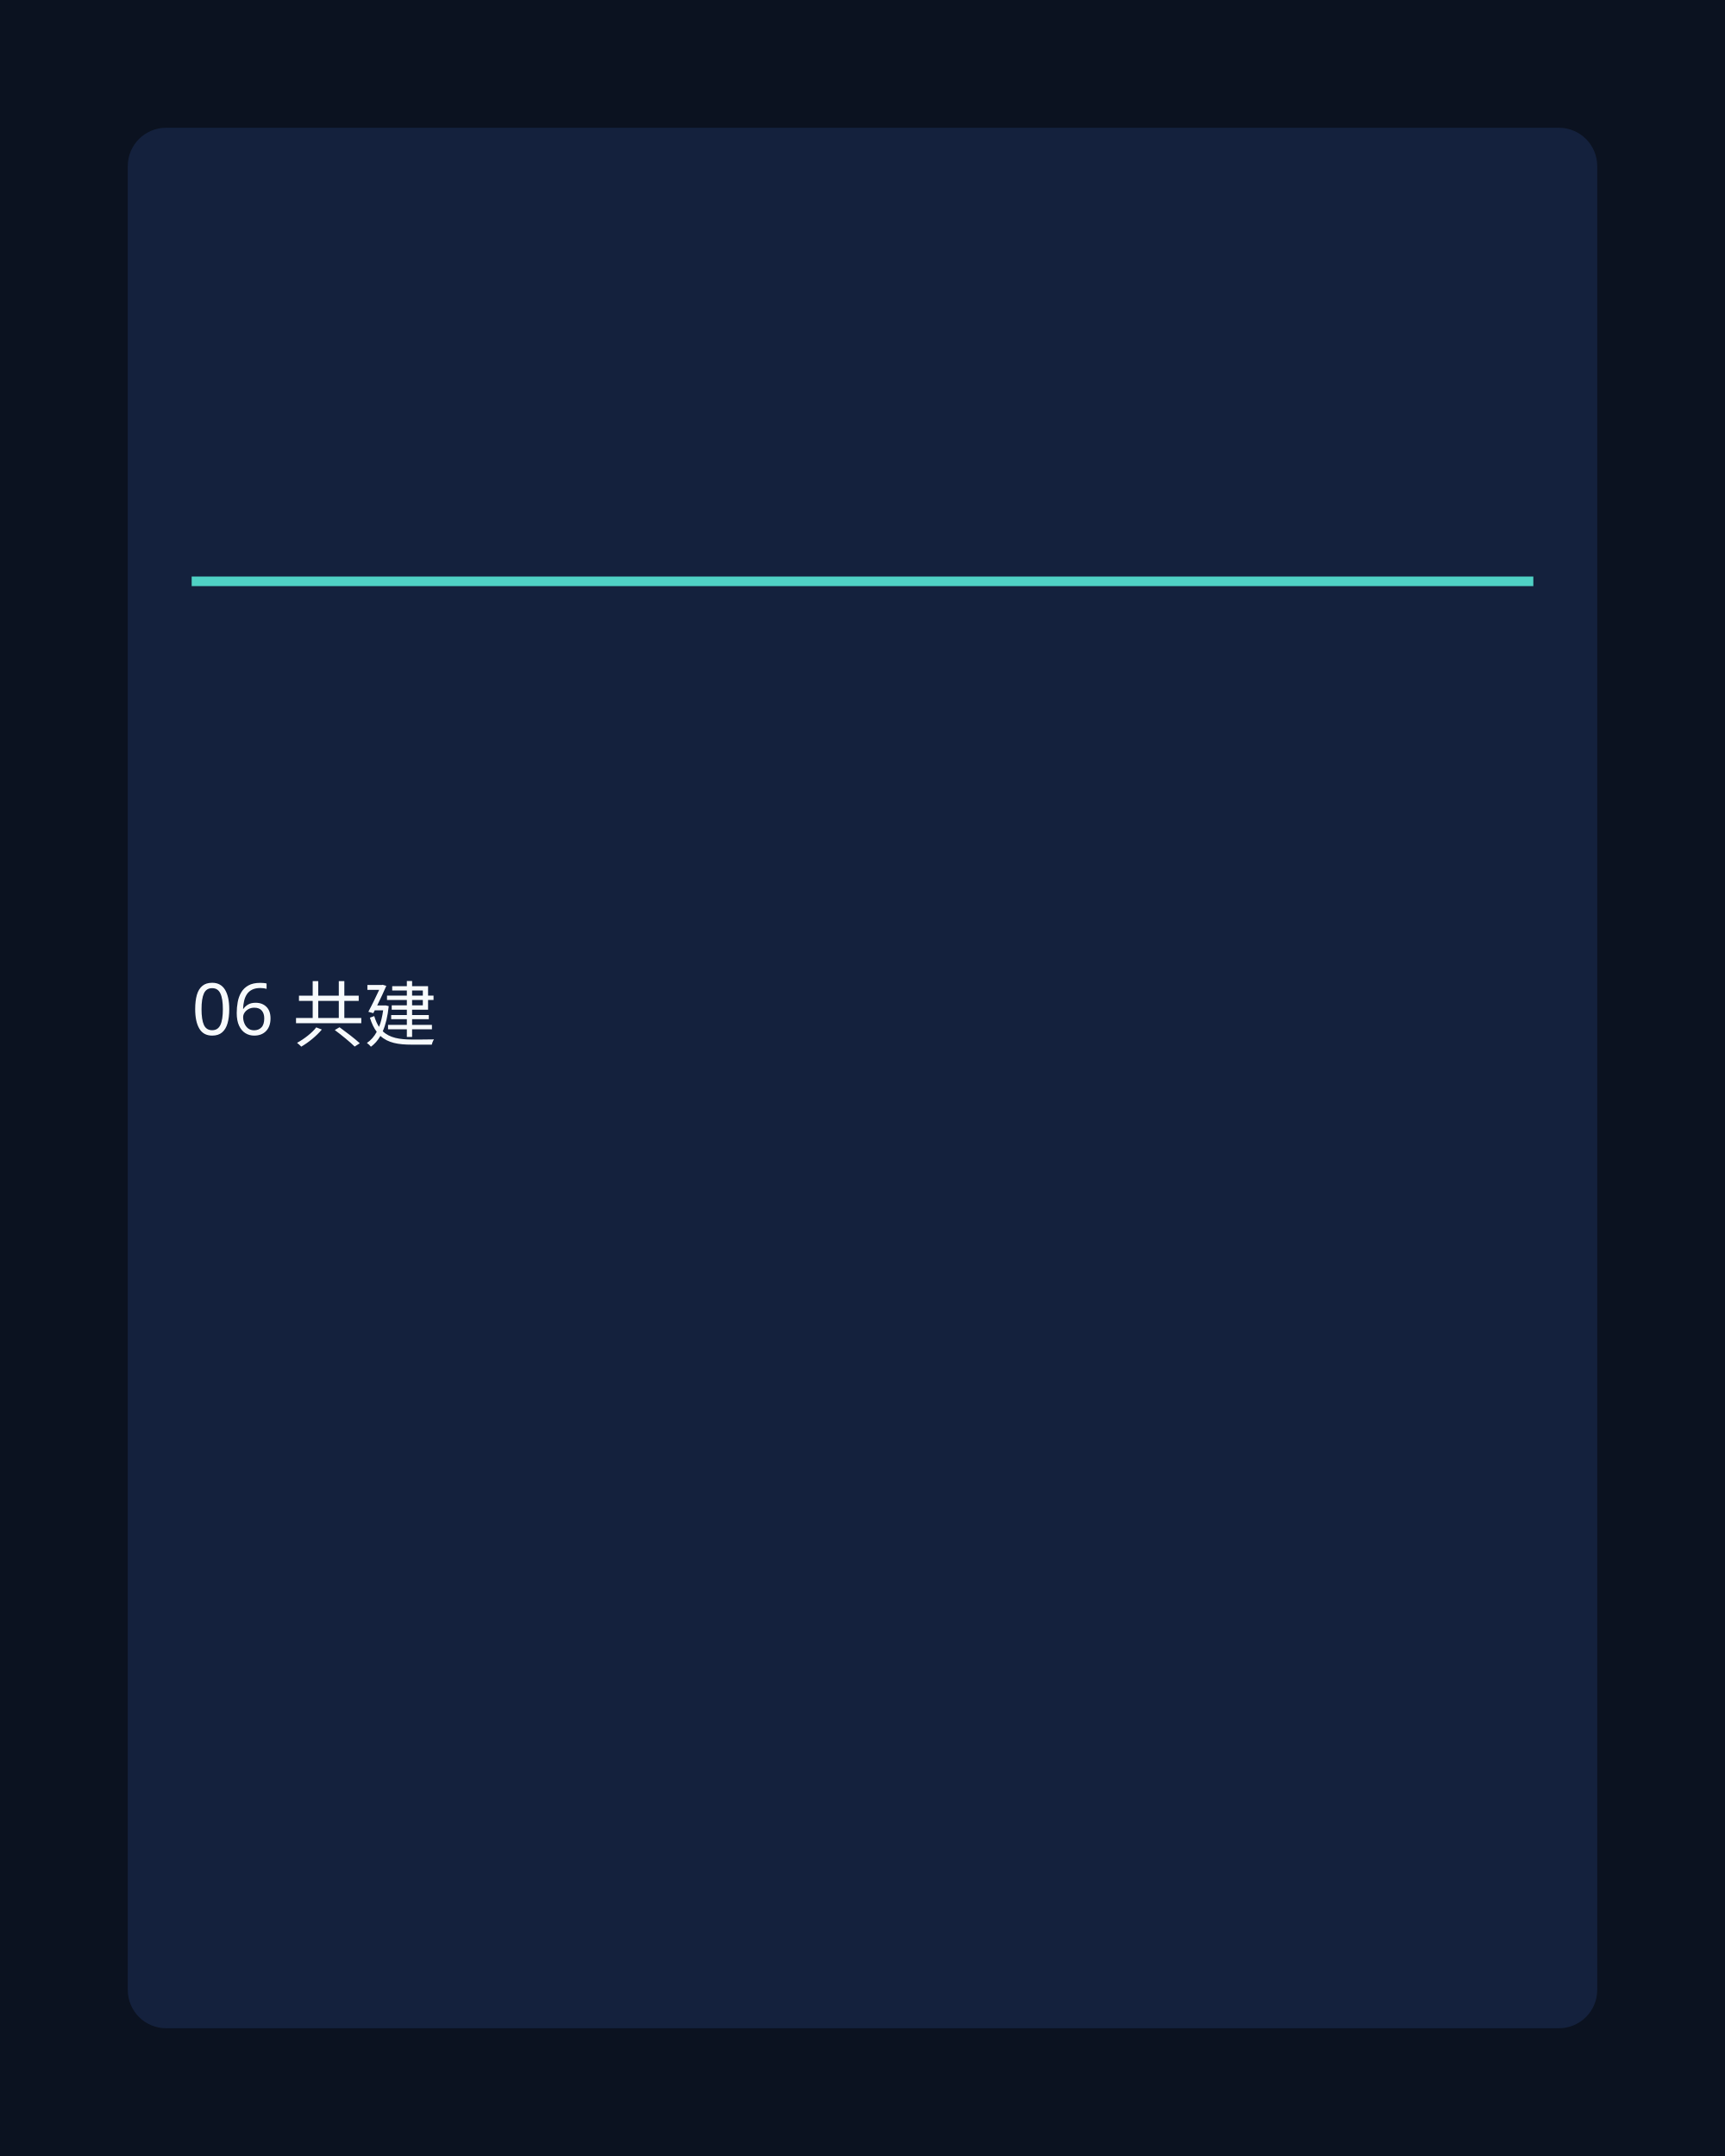
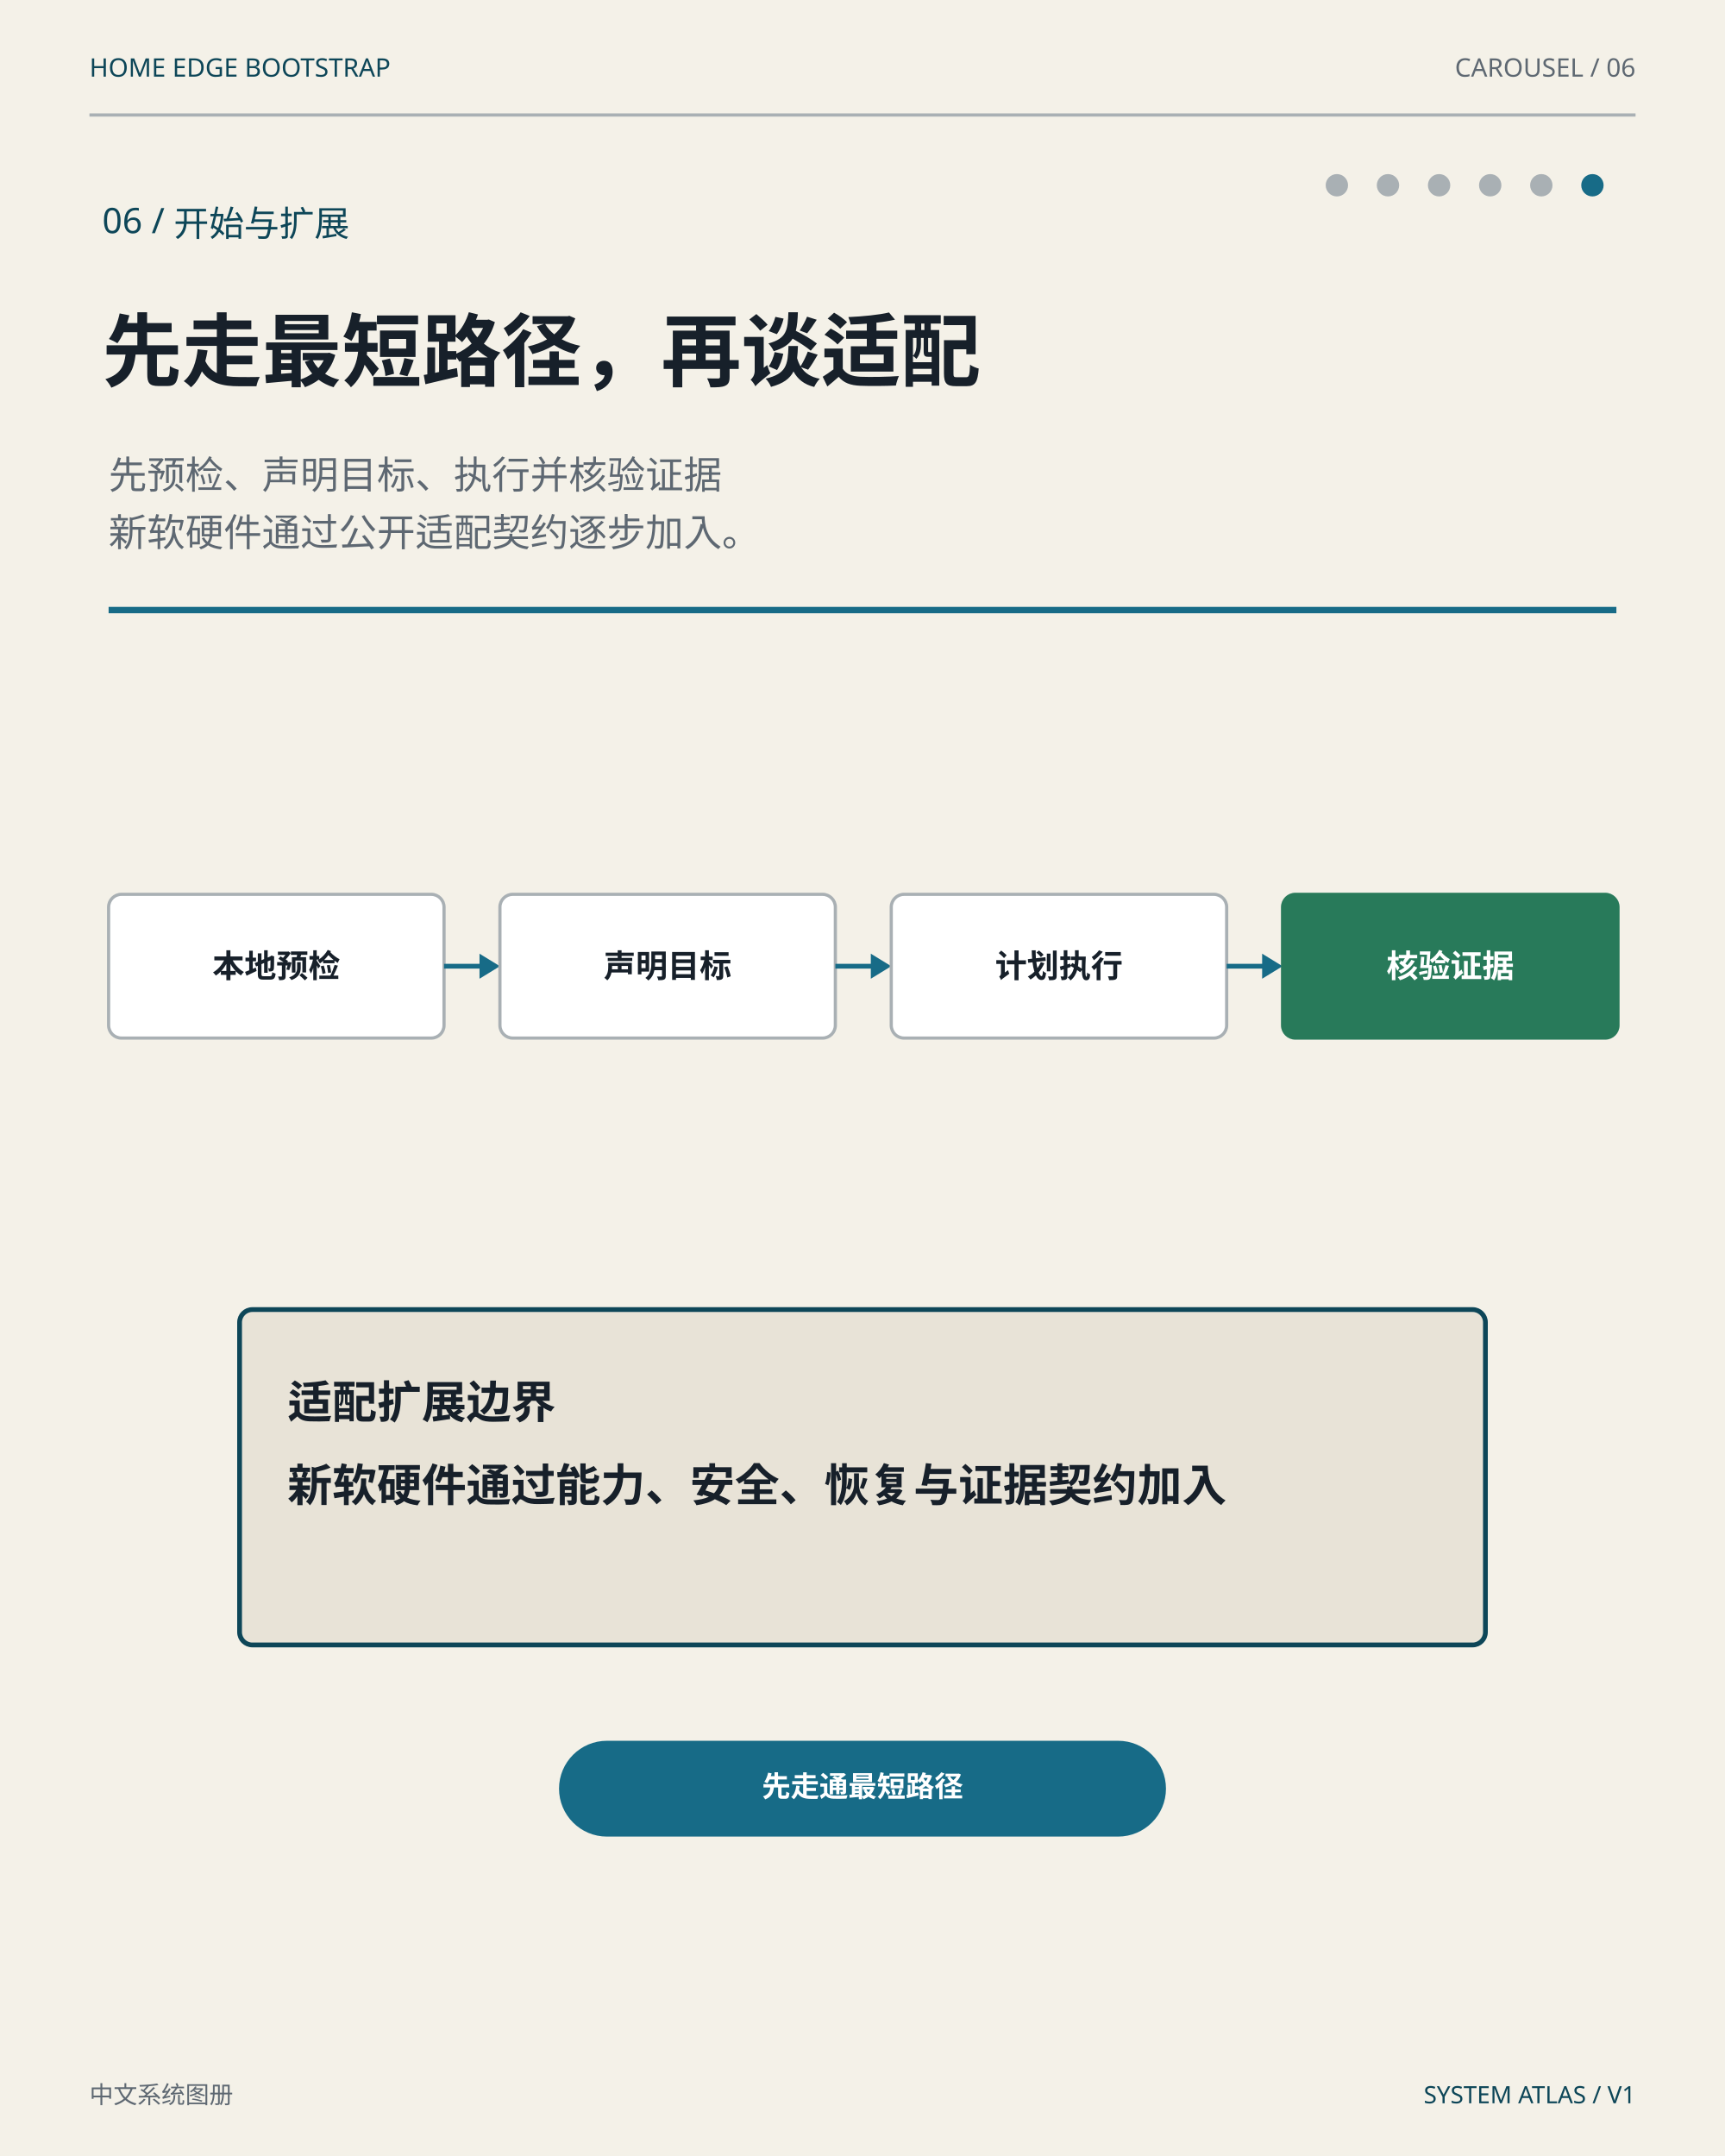
- <svg xmlns="http://www.w3.org/2000/svg" viewBox="0 0 1080 1350" role="img" aria-label="中文轮播第六页：邀请围绕适配器契约贡献兼容性。">
-   <rect width="1080" height="1350" fill="#0B1220" />
-   <rect x="80" y="80" width="920" height="1190" rx="24" fill="#14213D" />
-   <path d="M120 364 H960" stroke="#4FD1C5" stroke-width="6" />
-   <text x="120" y="648" fill="#F7FAFC" font-family="sans-serif" font-size="45">06 共建</text>
+ <svg xmlns="http://www.w3.org/2000/svg" viewBox="0 0 1080 1350" role="img" data-asset-id="zh-CN-carousel-06" data-visual-system="system-atlas/v1">
+   <g id="background">
+     <rect width="1080" height="1350" fill="#F4F1E8" />
+   </g>
+   <g id="content">
+     <text x="56" y="48" fill="#0D4658" font-family="Microsoft YaHei UI" font-size="16" font-weight="400" text-anchor="start">HOME EDGE BOOTSTRAP</text>
+     <text x="1024" y="48" fill="#5E6872" font-family="Microsoft YaHei UI" font-size="16" font-weight="400" text-anchor="end">CAROUSEL / 06</text>
+     <line x1="56" y1="72" x2="1024" y2="72" stroke="#A9B0B4" stroke-width="2" />
+     <text x="56" y="1317" fill="#5E6872" font-family="Microsoft YaHei UI" font-size="15" font-weight="400" text-anchor="start">中文系统图册</text>
+     <text x="1024" y="1317" fill="#0D4658" font-family="Microsoft YaHei UI" font-size="15" font-weight="400" text-anchor="end">SYSTEM ATLAS / V1</text>
+     <text x="64" y="146" fill="#0D4658" font-family="Microsoft YaHei UI" font-size="22" font-weight="400" text-anchor="start">06 / 开始与扩展</text>
+     <text x="64" y="238" fill="#17202A" font-family="Microsoft YaHei UI" font-size="50" font-weight="700" text-anchor="start">先走最短路径，再谈适配</text>
+     <text x="68" y="306" fill="#5E6872" font-family="Microsoft YaHei UI" font-size="24" font-weight="400" text-anchor="start">先预检、声明目标、执行并核验证据</text>
+     <text x="68" y="342" fill="#5E6872" font-family="Microsoft YaHei UI" font-size="24" font-weight="400" text-anchor="start">新软硬件通过公开适配契约逐步加入。</text>
+     <line x1="68" y1="382" x2="1012" y2="382" stroke="#176B87" stroke-width="4" />
+     <circle cx="837" cy="116" r="7" fill="#A9B0B4" />
+     <circle cx="869" cy="116" r="7" fill="#A9B0B4" />
+     <circle cx="901" cy="116" r="7" fill="#A9B0B4" />
+     <circle cx="933" cy="116" r="7" fill="#A9B0B4" />
+     <circle cx="965" cy="116" r="7" fill="#A9B0B4" />
+     <circle cx="997" cy="116" r="7" fill="#176B87" />
+     <g id="page-diagram">
+       <rect x="68" y="560" width="210" height="90" fill="#FFFFFF" stroke="#A9B0B4" stroke-width="2" rx="8" />
+       <text x="173" y="612" fill="#17202A" font-family="Microsoft YaHei UI" font-size="20" font-weight="700" text-anchor="middle">本地预检</text>
+       <line x1="278" y1="605" x2="304.75" y2="605" stroke="#176B87" stroke-width="3" />
+       <polygon points="313,605 300.212,612.84 300.212,597.16" fill="#176B87" />
+       <rect x="313" y="560" width="210" height="90" fill="#FFFFFF" stroke="#A9B0B4" stroke-width="2" rx="8" />
+       <text x="418" y="612" fill="#17202A" font-family="Microsoft YaHei UI" font-size="20" font-weight="700" text-anchor="middle">声明目标</text>
+       <line x1="523" y1="605" x2="549.75" y2="605" stroke="#176B87" stroke-width="3" />
+       <polygon points="558,605 545.212,612.84 545.212,597.16" fill="#176B87" />
+       <rect x="558" y="560" width="210" height="90" fill="#FFFFFF" stroke="#A9B0B4" stroke-width="2" rx="8" />
+       <text x="663" y="612" fill="#17202A" font-family="Microsoft YaHei UI" font-size="20" font-weight="700" text-anchor="middle">计划执行</text>
+       <line x1="768" y1="605" x2="794.75" y2="605" stroke="#176B87" stroke-width="3" />
+       <polygon points="803,605 790.212,612.84 790.212,597.16" fill="#176B87" />
+       <rect x="803" y="560" width="210" height="90" fill="#287A5A" stroke="#287A5A" stroke-width="2" rx="8" />
+       <text x="908" y="612" fill="#FFFFFF" font-family="Microsoft YaHei UI" font-size="20" font-weight="700" text-anchor="middle">核验证据</text>
+       <rect x="150" y="820" width="780" height="210" fill="#E8E3D7" stroke="#0D4658" stroke-width="3" rx="8" />
+       <text x="180" y="888" fill="#17202A" font-family="Microsoft YaHei UI" font-size="28" font-weight="700" text-anchor="start">适配扩展边界</text>
+       <text x="180" y="940" fill="#17202A" font-family="Microsoft YaHei UI" font-size="28" font-weight="700" text-anchor="start">新软硬件通过能力、安全、恢复与证据契约加入</text>
+       <rect x="350" y="1090" width="380" height="60" fill="#176B87" rx="30" />
+       <text x="540" y="1125" fill="#FFFFFF" font-family="Microsoft YaHei UI" font-size="18" font-weight="700" text-anchor="middle">先走通最短路径</text>
+     </g>
+   </g>
</svg>
